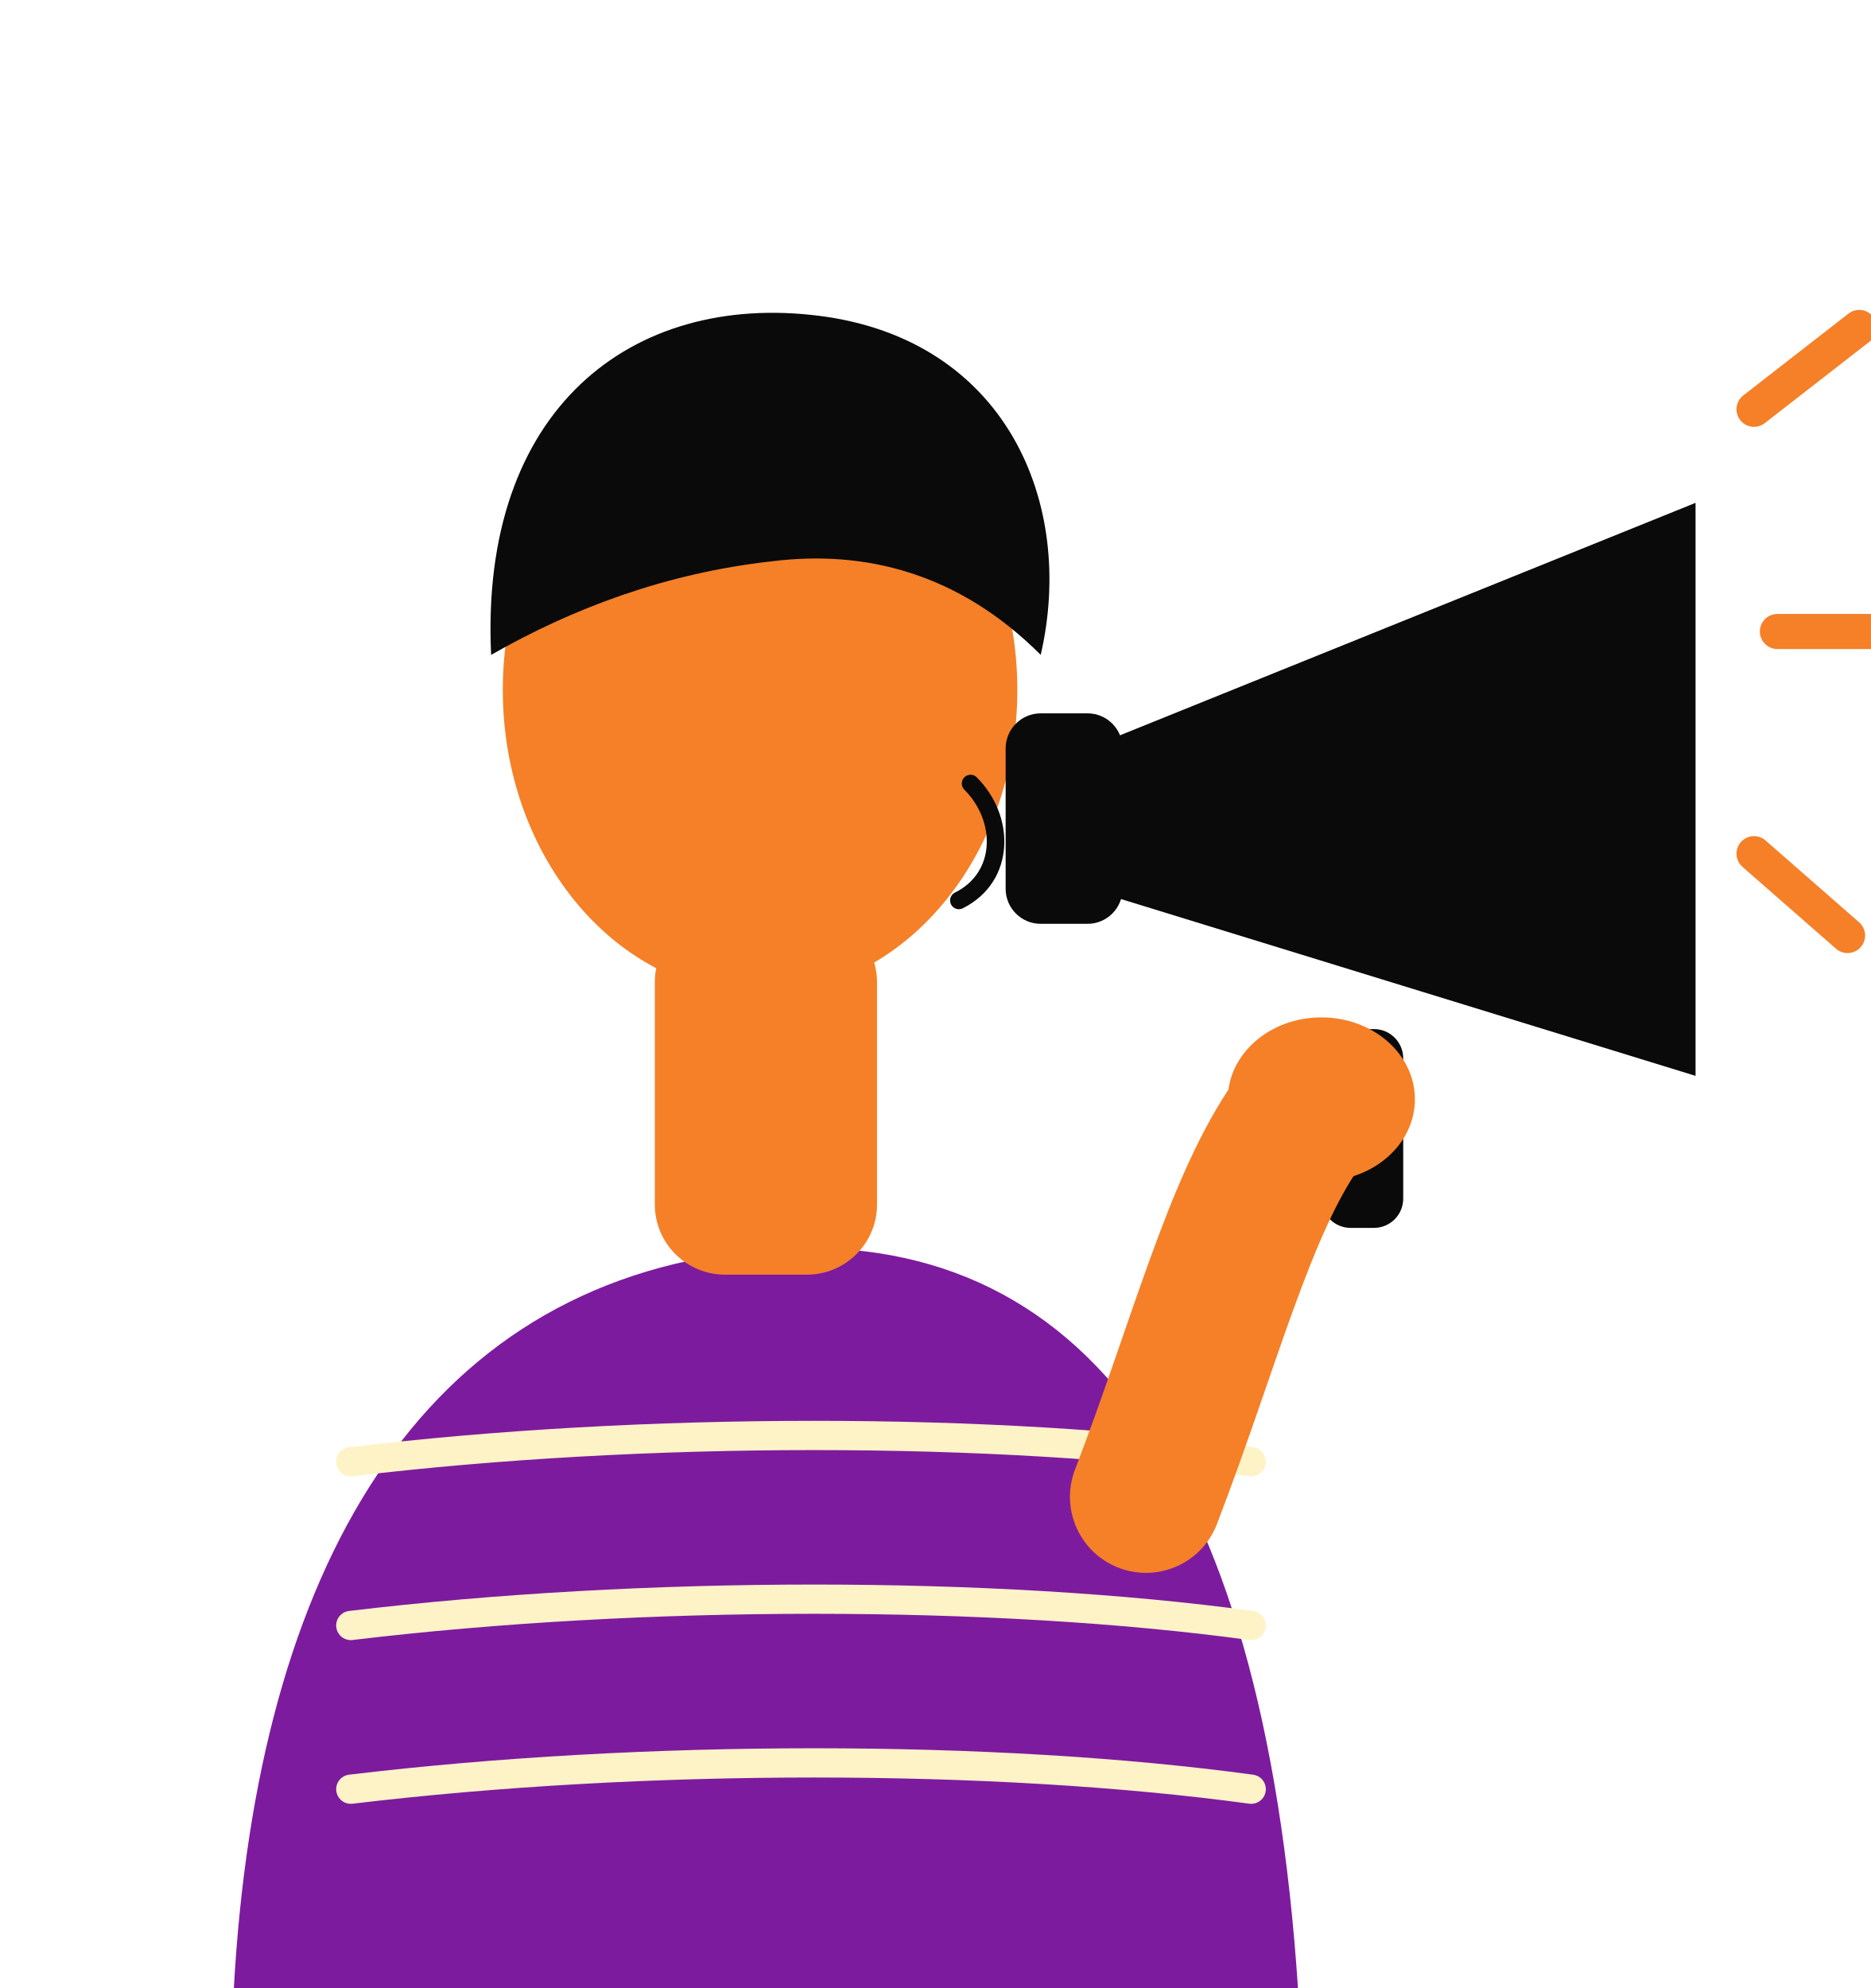
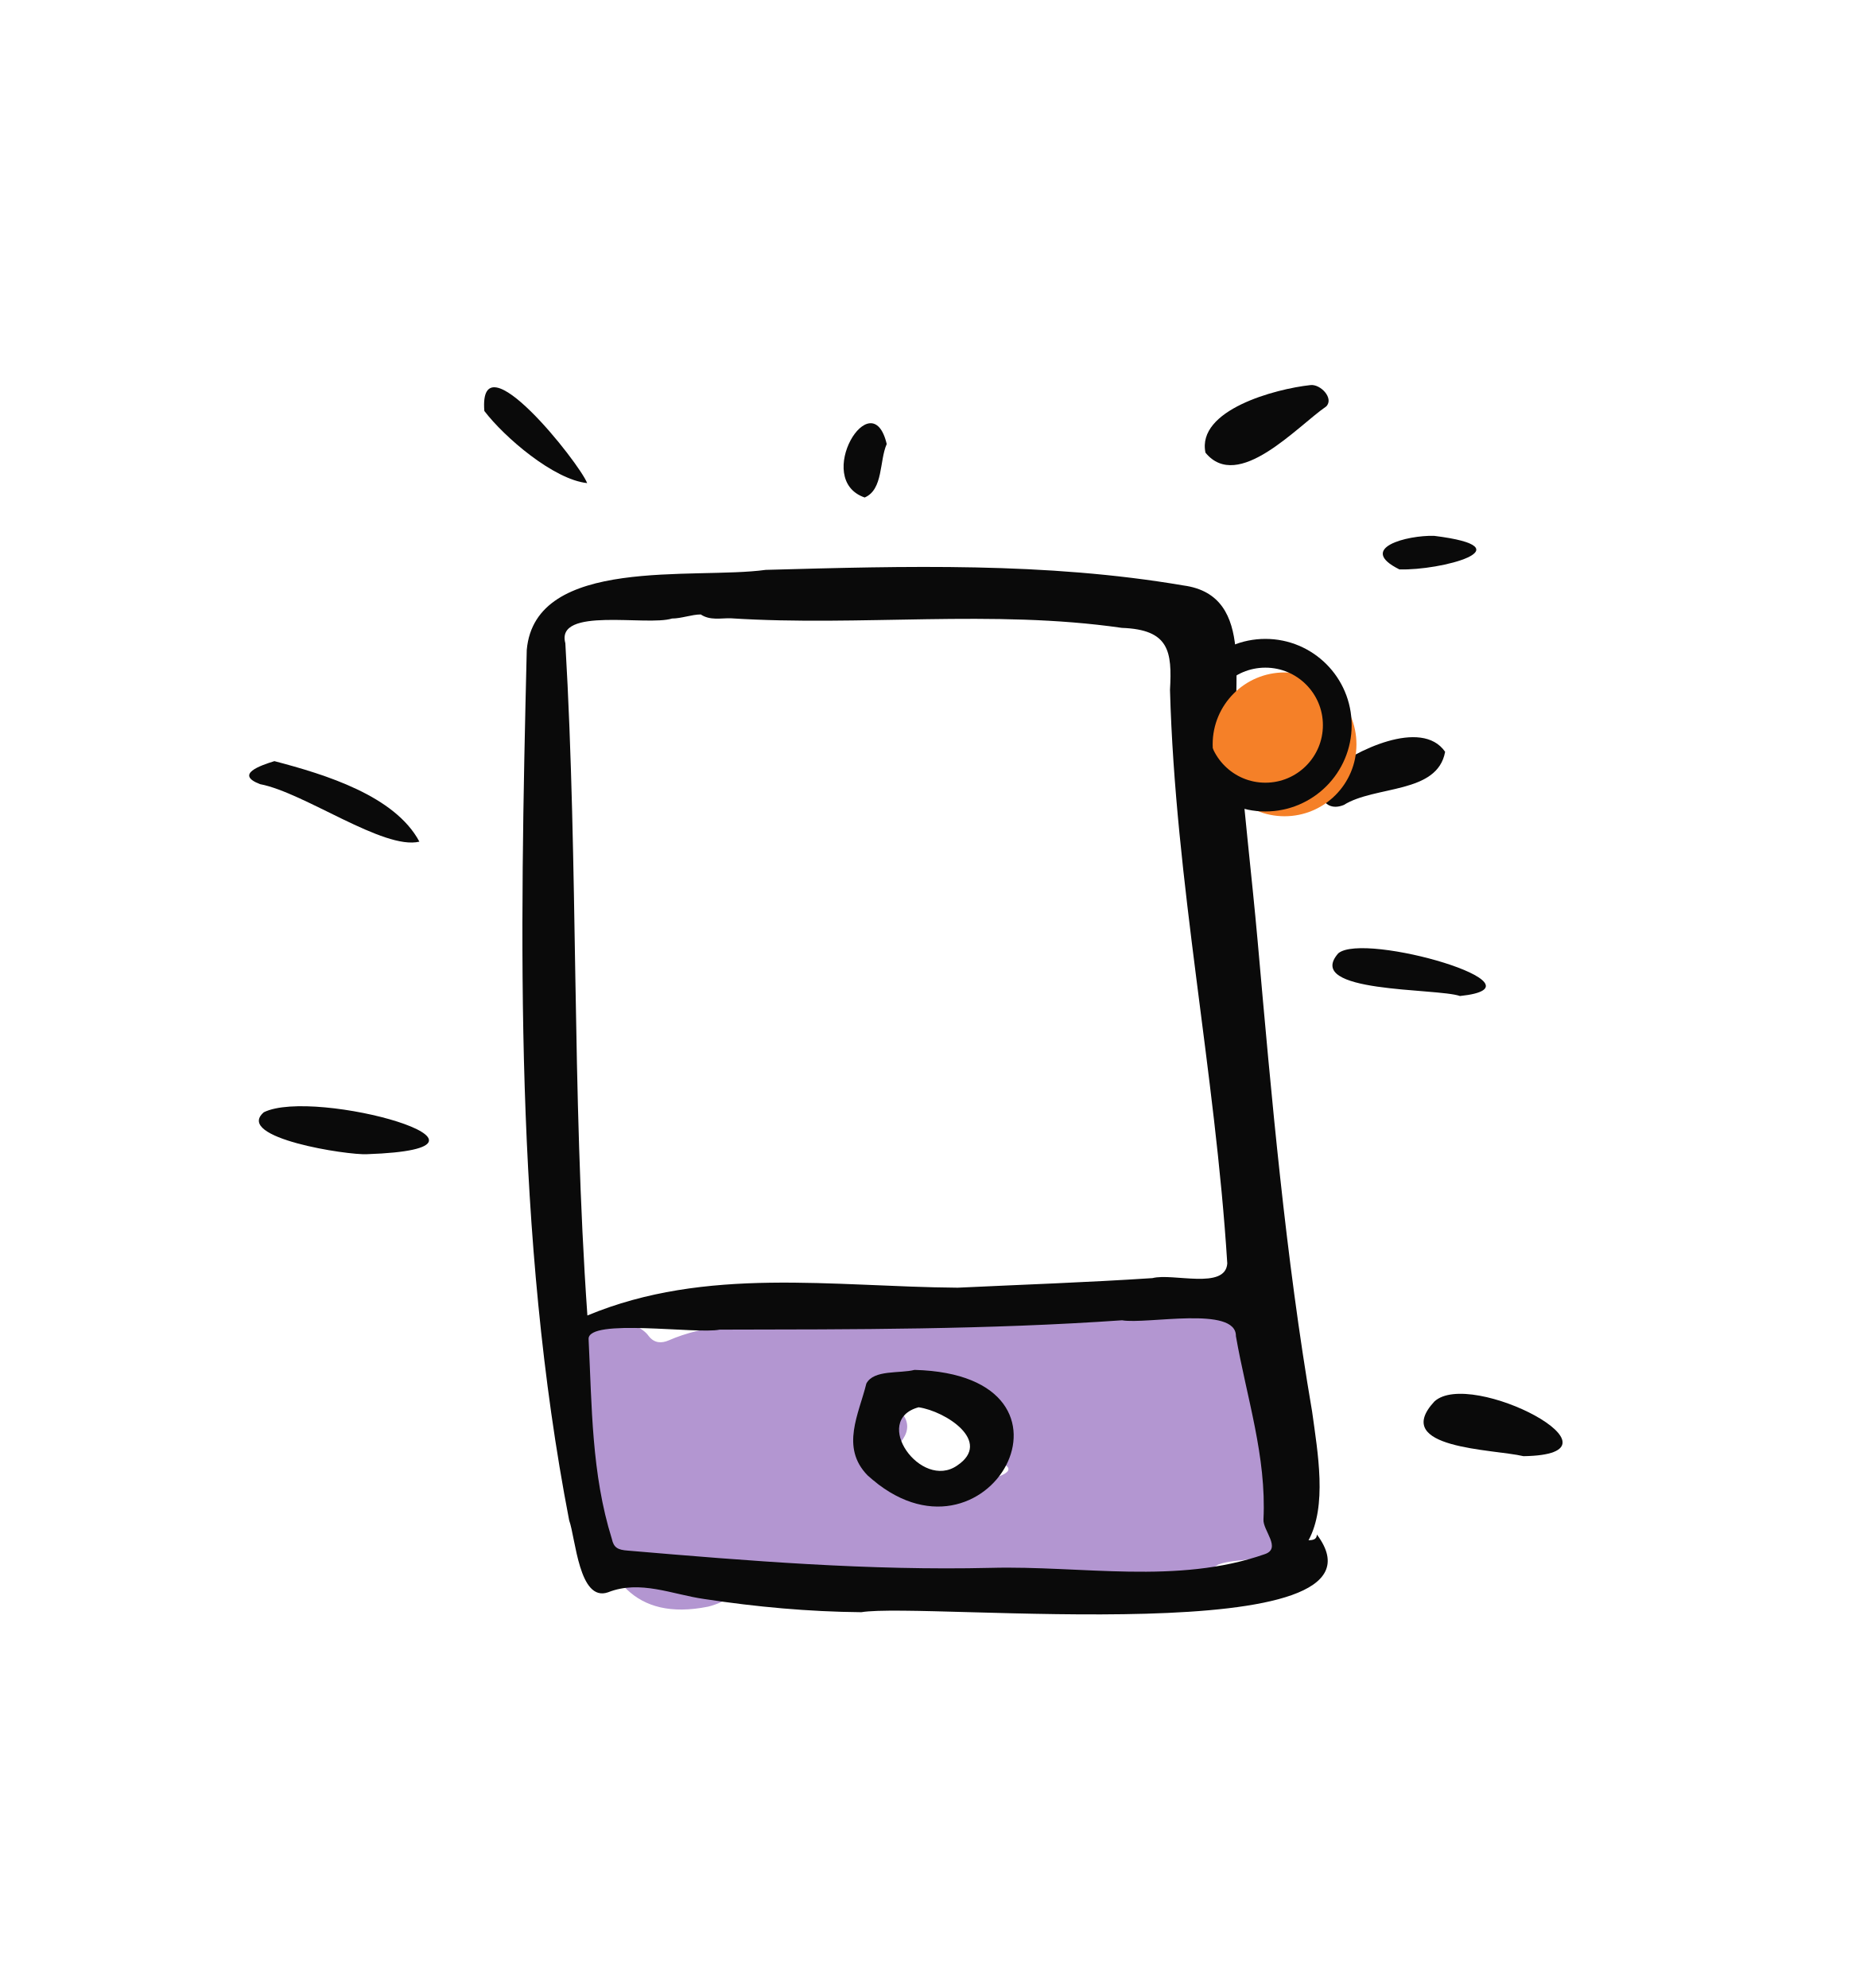
<svg xmlns="http://www.w3.org/2000/svg" width="320" height="340" viewBox="0 0 320 340" fill="none">
-   <path id="top" d="M40 340C44 268 72 220 128 214C184 208 216 250 222 340H40Z" fill="#7D1B9F" />
-   <path id="stripe" d="M60 250C110 244 170 244 214 250" stroke="#FEF3C7" stroke-width="5" stroke-linecap="round" stroke-linejoin="round" />
-   <path id="stripe_2" d="M60 278C110 272 170 272 214 278" stroke="#FEF3C7" stroke-width="5" stroke-linecap="round" stroke-linejoin="round" />
-   <path id="stripe_3" d="M60 306C110 300 170 300 214 306" stroke="#FEF3C7" stroke-width="5" stroke-linecap="round" stroke-linejoin="round" />
-   <rect id="neck" x="112" y="156" width="38" height="62" rx="12" fill="#F58028" />
-   <ellipse id="head" cx="130" cy="118" rx="44" ry="52" fill="#F58028" />
-   <path id="hair" d="M84 112C82 70 108 50 140 54C172 58 184 86 178 112C164 98 148 94 132 96C114 98 98 104 84 112Z" fill="#0A0A0A" />
-   <path id="mouth" d="M166 134C172 140 172 150 164 154" stroke="#0A0A0A" stroke-width="3" stroke-linecap="round" stroke-linejoin="round" />
-   <path id="megaphone" d="M186 128L290 86V184L186 152V128Z" fill="#0A0A0A" />
-   <rect id="mouthpiece" x="172" y="122" width="20" height="36" rx="6" fill="#0A0A0A" />
-   <rect id="handle" x="226" y="176" width="14" height="34" rx="5" fill="#0A0A0A" />
-   <path id="arm" d="M196 256C206 230 212 206 222 192" stroke="#F58028" stroke-width="26" stroke-linecap="round" stroke-linejoin="round" />
-   <ellipse id="hand" cx="226" cy="188" rx="16" ry="14" fill="#F58028" />
-   <path id="spark" d="M300 70L318 56" stroke="#F58028" stroke-width="6" stroke-linecap="round" stroke-linejoin="round" />
-   <path id="spark_2" d="M304 108H320" stroke="#F58028" stroke-width="6" stroke-linecap="round" stroke-linejoin="round" />
-   <path id="spark_3" d="M300 146L316 160" stroke="#F58028" stroke-width="6" stroke-linecap="round" stroke-linejoin="round" />
+   <g id="Kind=Caller">
+     <g id="doodle">
+       <g id="doodle-1">
+         <path id="doodle-1_2" fill-rule="evenodd" clip-rule="evenodd" d="M158.958 236.788C157.113 237.157 147.521 236.378 152.522 240.026C162.565 247.527 139.774 251.585 153.424 254.783C155.514 255.07 176.132 253.307 171.91 250.52C160.433 246.421 170.189 234.657 158.958 236.788ZM175.231 272.162C162.934 271.957 150.227 273.31 138.463 269.047C131.822 266.383 127.19 273.351 121.083 274.786C95.587 279.869 101.695 243.961 100.014 229.492C100.752 225.147 108.622 225.229 110.958 228.508C111.942 229.779 113.213 229.738 114.36 229.246C120.55 226.541 127.231 226.418 133.79 226.336C157.851 224.86 181.502 218.875 205.686 223.015C217.245 225.229 214.663 240.764 217.163 249.167C217.696 253.881 220.074 258.636 219.049 263.391C217.245 267.612 211.999 266.26 208.351 267.572C198.841 274.048 186.093 272.08 175.231 272.162Z" fill="#B396D1" />
+         <path id="doodle-2" fill-rule="evenodd" clip-rule="evenodd" d="M123.091 227.402C119.156 228.222 100.588 225.393 100.67 229C101.244 240.56 101.162 252.037 104.646 263.186C104.974 264.703 105.671 265.072 107.392 265.195C128.051 266.957 148.628 268.638 169.451 268.146C185.068 267.736 201.3 271.056 216.303 265.809C219.254 264.826 215.975 261.751 216.098 259.866C216.631 249.086 213.228 239.043 211.384 228.509C211.466 223.262 196.095 226.541 191.914 225.803C169 227.402 146.046 227.361 123.091 227.402ZM100.465 224.983C120.755 216.539 142.398 220.065 163.794 220.229C175.067 219.696 185.97 219.327 197.119 218.589C200.603 217.687 209.58 220.638 209.908 216.089C207.859 183.297 201.013 150.832 200.112 117.999C200.481 111.4 199.989 107.67 191.873 107.383C169.697 104.186 147.275 107.178 124.977 105.743C123.255 105.702 121.452 106.153 119.853 105.088C118.337 105.088 116.533 105.784 114.934 105.784C110.671 107.137 94.972 103.694 96.694 110.006C98.948 148.291 97.76 186.658 100.465 224.983ZM225.238 262.448C240.364 282.656 158.097 273.925 147.316 275.729C138.299 275.647 129.363 274.827 120.468 273.475C114.975 272.696 109.483 270.154 103.99 272.327C99.03 274.048 98.456 263.063 97.35 260.03C87.922 211.293 88.906 160.629 90.094 111.154C91.529 95.004 118.787 99.144 130.961 97.463C154.859 96.808 178.838 96.111 202.407 100.128C215.278 101.849 210.154 118.081 211.794 126.689C212.696 138.167 214.089 149.603 215.114 161.08C217.491 187.887 219.869 214.859 224.419 241.42C225.402 248.553 227.001 257.529 223.804 263.432C224.583 263.391 225.197 263.309 225.238 262.448Z" fill="#0A0A0A" />
+         <path id="doodle-3" fill-rule="evenodd" clip-rule="evenodd" d="M260.572 249.044C255.366 247.814 237.822 247.814 245.324 239.698C251.513 233.959 280.001 248.757 260.572 249.044Z" fill="#0A0A0A" />
+         <path id="doodle-4" fill-rule="evenodd" clip-rule="evenodd" d="M62.795 197.396C59.516 197.601 40.005 194.609 45.128 190.223C53.859 185.919 91.406 196.412 62.795 197.396Z" fill="#0A0A0A" />
+         <path id="doodle-5" fill-rule="evenodd" clip-rule="evenodd" d="M224.132 65.86C225.853 65.655 228.19 68.114 226.837 69.508C221.877 72.91 211.753 84.223 206.178 77.419C204.661 70.123 218.065 66.516 224.132 65.86Z" fill="#0A0A0A" />
+         <path id="doodle-6" fill-rule="evenodd" clip-rule="evenodd" d="M247.168 128.575C245.856 135.83 235.199 134.314 229.829 137.675C225.853 139.274 224.583 134.109 227.288 132.018C231.551 128.452 243.151 122.755 247.168 128.575Z" fill="#0A0A0A" />
+         <path id="doodle-7" fill-rule="evenodd" clip-rule="evenodd" d="M249.709 170.344C245.733 168.95 222.902 169.893 228.887 163.048C233.272 159.277 265.778 168.663 249.709 170.344Z" fill="#0A0A0A" />
+         <path id="doodle-8" fill-rule="evenodd" clip-rule="evenodd" d="M46.932 130.174C55.704 132.469 67.55 136.117 71.731 143.946C65.623 145.422 52.056 135.544 44.472 134.109C40.087 132.428 44.554 130.912 46.932 130.174Z" fill="#0A0A0A" />
+         <path id="doodle-9" fill-rule="evenodd" clip-rule="evenodd" d="M100.424 82.625C94.685 82.01 86.282 74.796 82.839 70.287C81.814 57.334 99.153 79.263 100.424 82.625Z" fill="#0A0A0A" />
+         <path id="doodle-10" fill-rule="evenodd" clip-rule="evenodd" d="M151.661 75.943C150.391 78.772 151.088 83.731 147.89 85.084C138.955 82.01 149.12 65.163 151.661 75.943Z" fill="#0A0A0A" />
+         <path id="doodle-11" fill-rule="evenodd" clip-rule="evenodd" d="M245.283 91.642C261.474 93.65 246.348 97.626 239.339 97.38C232.002 93.732 240.692 91.519 245.283 91.642Z" fill="#0A0A0A" />
+         <path id="doodle-12" fill-rule="evenodd" clip-rule="evenodd" d="M157.113 240.682C148.956 242.895 157.523 254.946 163.712 250.642C169.82 246.543 161.704 241.337 157.113 240.682ZM156.416 234.287C188.593 235.148 168.713 270.891 148.382 252.323C143.709 247.527 146.907 241.829 148.177 236.624C149.448 234.205 153.916 234.943 156.416 234.287Z" fill="#0A0A0A" />
+         <path id="doodle-13" d="M219.705 139.6C226.496 139.6 232.002 134.094 232.002 127.303C232.002 120.511 226.496 115.006 219.705 115.006C212.913 115.006 207.408 120.511 207.408 127.303C207.408 134.094 212.913 139.6 219.705 139.6Z" fill="#F58028" />
+         <path id="doodle-14" d="M216.426 136.321C223.217 136.321 228.723 130.815 228.723 124.024C228.723 117.232 223.217 111.727 216.426 111.727C209.634 111.727 204.129 117.232 204.129 124.024C204.129 130.815 209.634 136.321 216.426 136.321Z" stroke="#0A0A0A" stroke-width="4.919" />
+       </g>
+     </g>
+   </g>
</svg>
